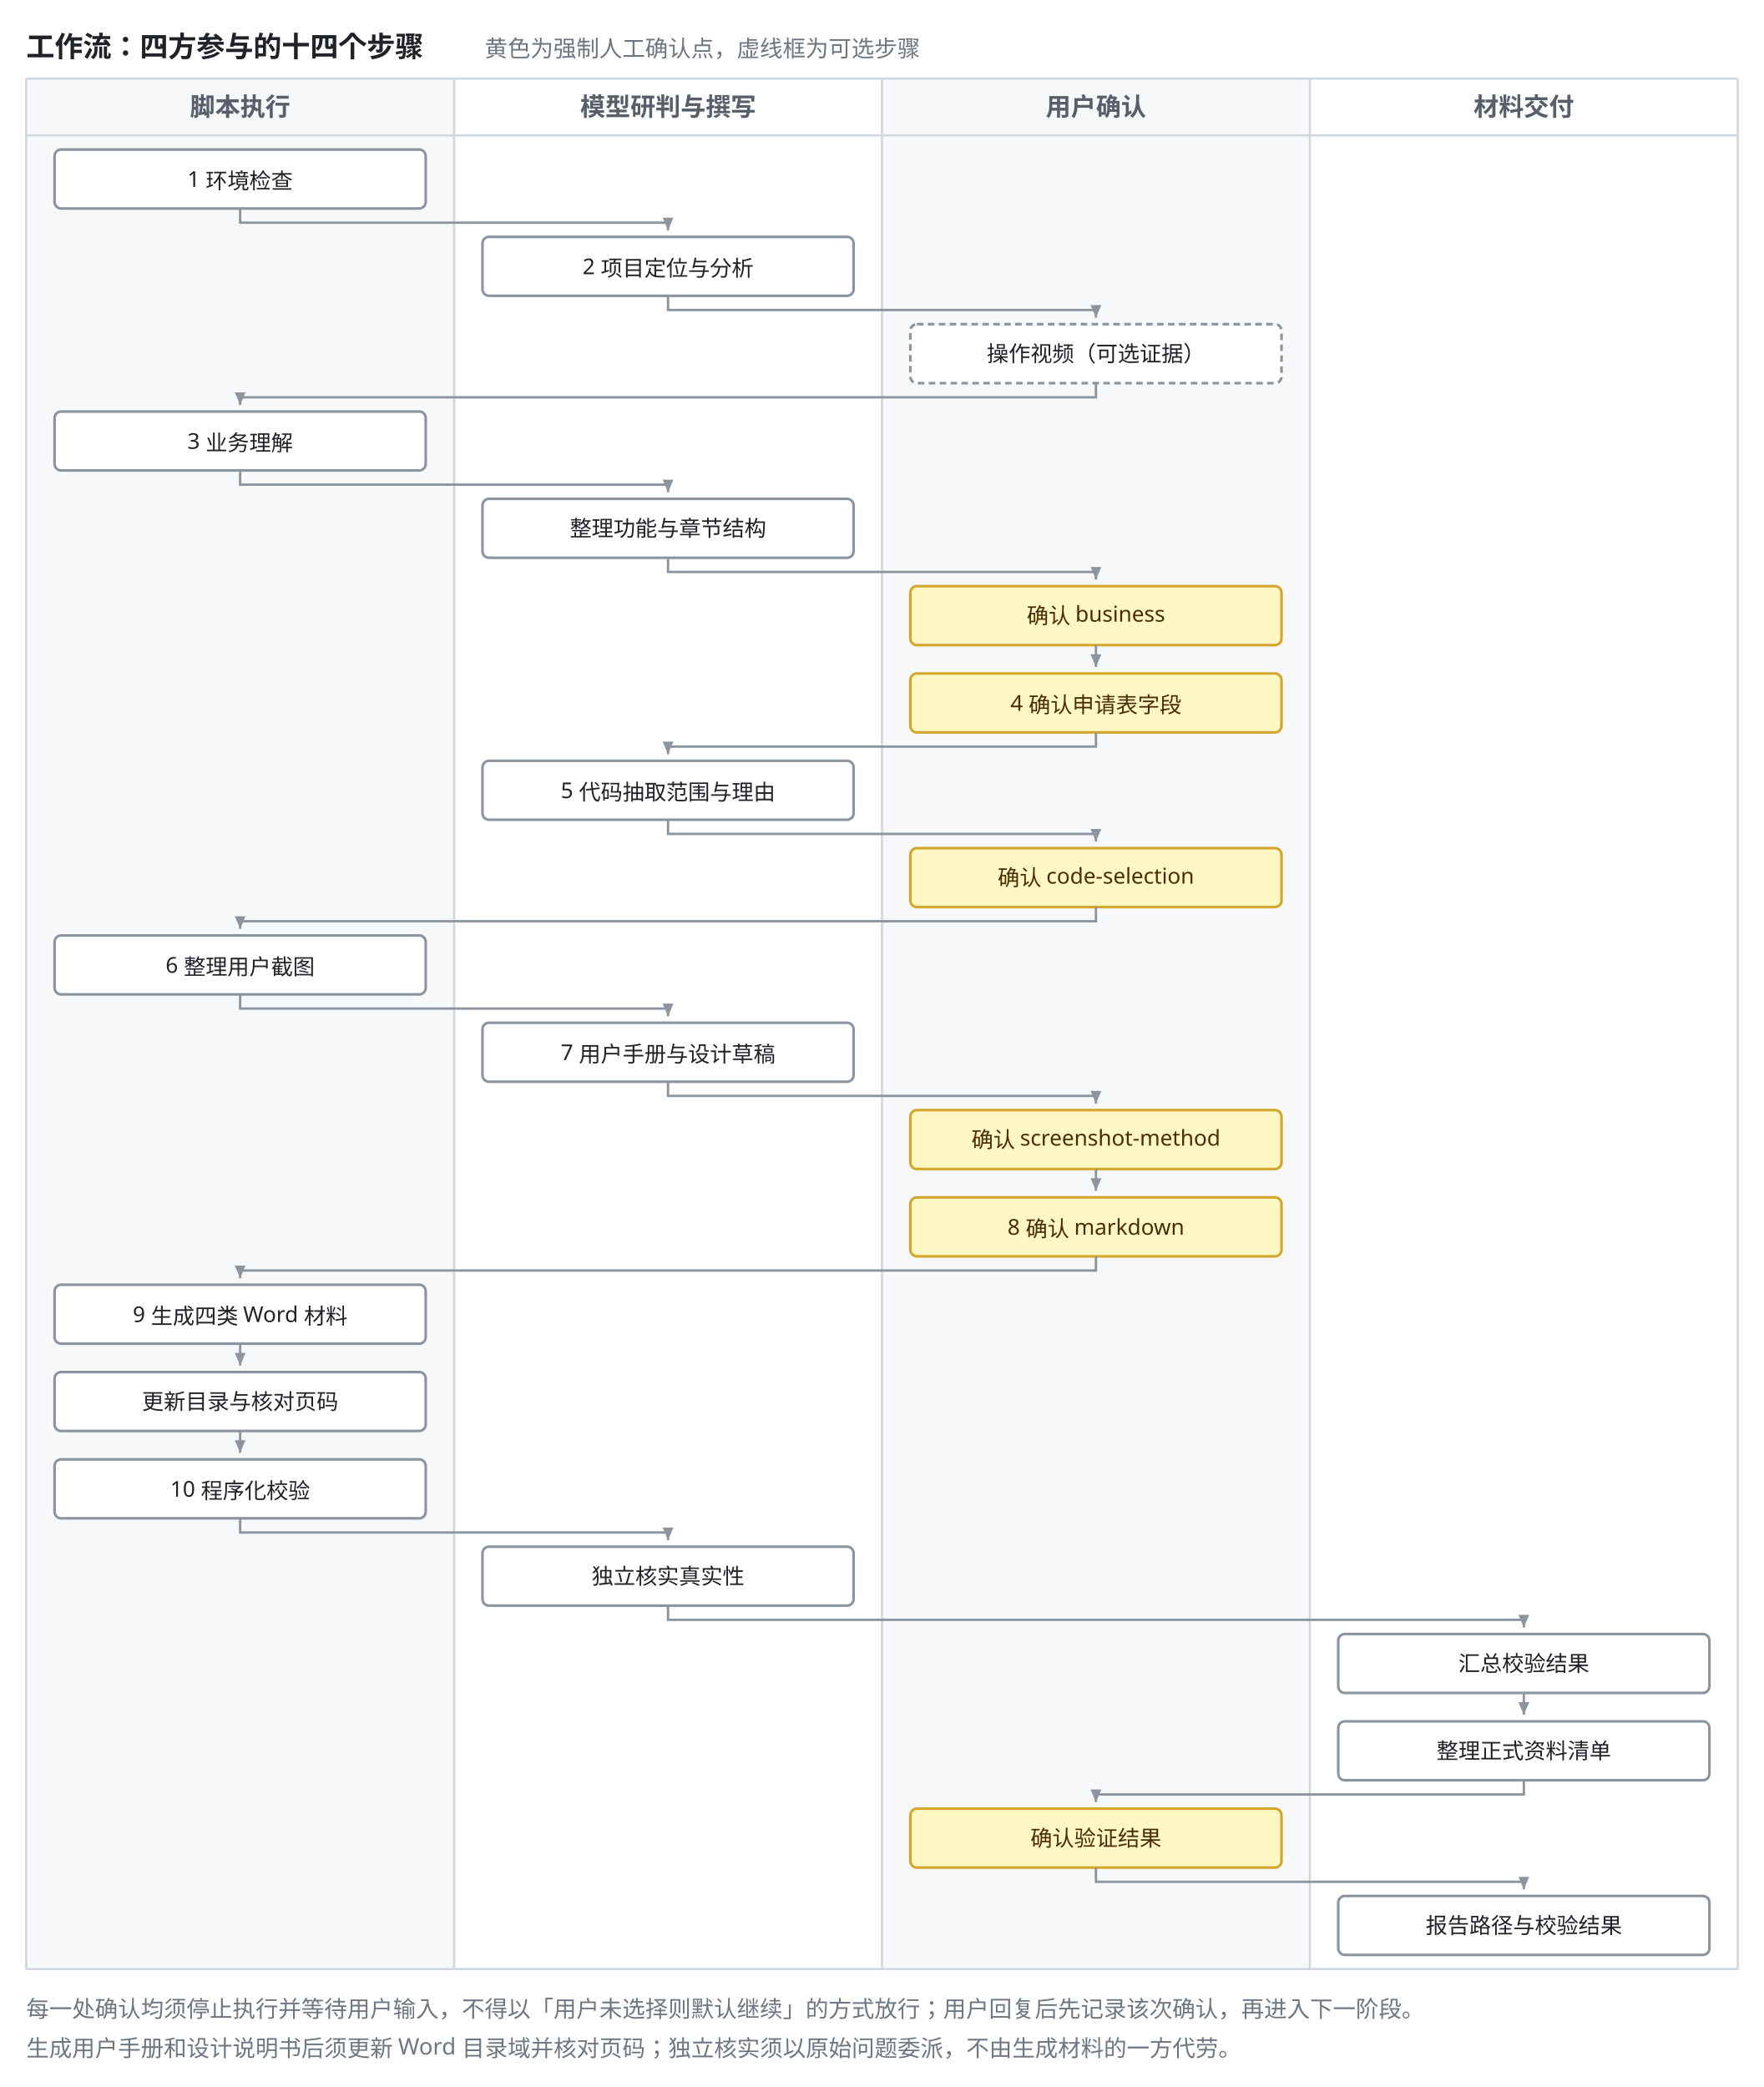
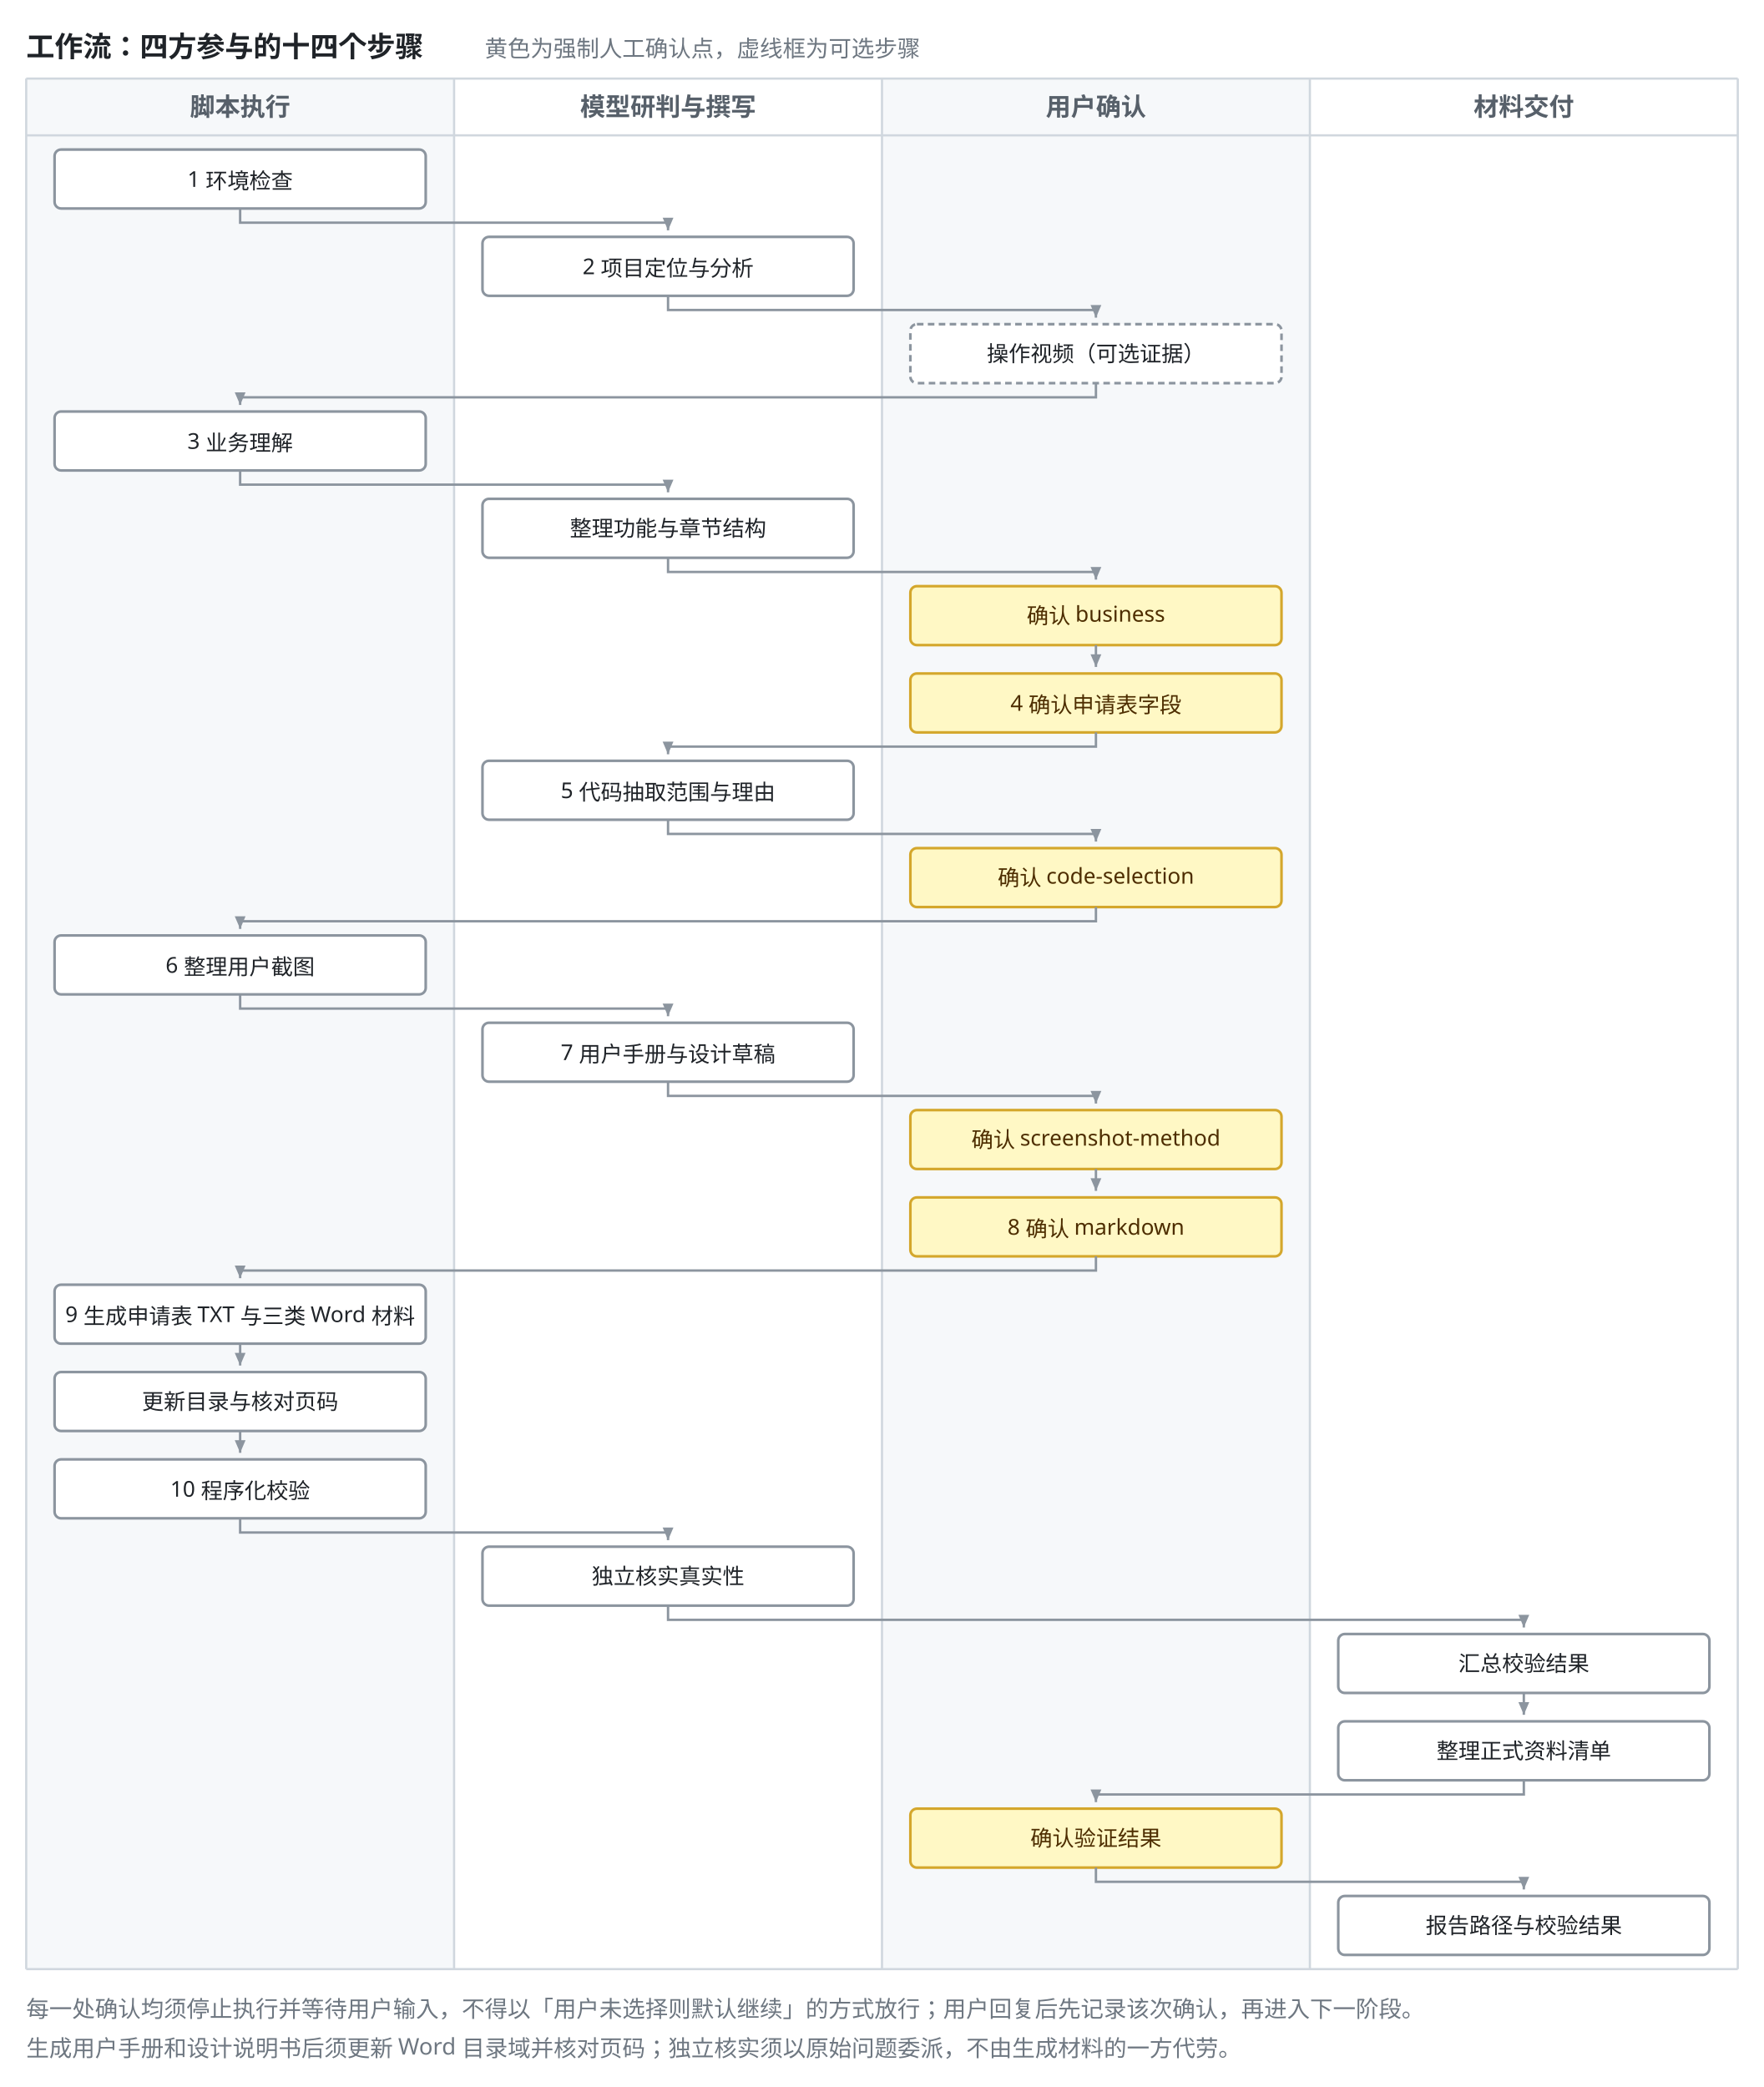
<svg xmlns="http://www.w3.org/2000/svg" viewBox="0 0 808 956" width="808" height="956" role="img" aria-label="工作流泳道图：脚本执行、模型研判与撰写、用户确认、材料交付四条泳道">
  <style>
    :root { color-scheme: light dark; }
    .bg { fill: #ffffff; }
    .lane-a { fill: #f6f8fa; }
    .lane-b { fill: #ffffff; }
    .lane-line { stroke: #d0d7de; stroke-width: 1; }
    .lane-name { fill: #57606a; font: 600 11.5px ui-sans-serif, system-ui, "PingFang SC", sans-serif; }
    .node { fill: #ffffff; stroke: #8c959f; stroke-width: 1.2; }
    .node-gate { fill: #fff8c5; stroke: #d4a72c; stroke-width: 1.2; }
    .node-opt { fill: #ffffff; stroke: #8c959f; stroke-width: 1.2; stroke-dasharray: 3 2; }
    .node-text { fill: #1f2328; font: 400 10px ui-sans-serif, system-ui, "PingFang SC", sans-serif; }
    .gate-text { fill: #4d2d00; font: 500 10px ui-sans-serif, system-ui, "PingFang SC", sans-serif; }
    .edge { stroke: #8c959f; stroke-width: 1.1; fill: none; }
    .cap { fill: #6e7781; font: 400 10.5px ui-sans-serif, system-ui, "PingFang SC", sans-serif; }
    .title { fill: #1f2328; font: 600 13px ui-sans-serif, system-ui, "PingFang SC", sans-serif; }
    @media (prefers-color-scheme: dark) {
      .bg { fill: #0d1117; }
      .lane-a { fill: #161b22; }
      .lane-b { fill: #0d1117; }
      .lane-line { stroke: #30363d; }
      .lane-name, .cap { fill: #8b949e; }
      .title { fill: #e6edf3; }
      .node { fill: #161b22; stroke: #6e7681; }
      .node-opt { fill: #161b22; stroke: #6e7681; }
      .node-gate { fill: #3b2f00; stroke: #d4a72c; }
      .node-text { fill: #e6edf3; }
      .gate-text { fill: #f0d98a; }
      .edge { stroke: #6e7681; }
    }
  </style>
  <rect class="bg" x="0" y="0" width="808" height="956" />
  <defs>
    <marker id="arrow" viewBox="0 0 8 8" refX="7" refY="4" markerWidth="6" markerHeight="6" orient="auto-start-reverse">
      <path d="M0,1 L7,4 L0,7 z" fill="#8c959f" />
    </marker>
  </defs>
  <rect class="lane-a" x="12" y="36" width="196" height="866" />
  <line class="lane-line" x1="12" y1="36" x2="12" y2="902" />
  <text class="lane-name" x="110" y="53" text-anchor="middle">脚本执行</text>
  <rect class="lane-b" x="208" y="36" width="196" height="866" />
  <line class="lane-line" x1="208" y1="36" x2="208" y2="902" />
  <text class="lane-name" x="306" y="53" text-anchor="middle">模型研判与撰写</text>
  <rect class="lane-a" x="404" y="36" width="196" height="866" />
  <line class="lane-line" x1="404" y1="36" x2="404" y2="902" />
  <text class="lane-name" x="502" y="53" text-anchor="middle">用户确认</text>
  <rect class="lane-b" x="600" y="36" width="196" height="866" />
  <line class="lane-line" x1="600" y1="36" x2="600" y2="902" />
  <text class="lane-name" x="698" y="53" text-anchor="middle">材料交付</text>
  <line class="lane-line" x1="796" y1="36" x2="796" y2="902" />
  <line class="lane-line" x1="12" y1="36" x2="796" y2="36" />
  <line class="lane-line" x1="12" y1="62" x2="796" y2="62" />
  <line class="lane-line" x1="12" y1="902" x2="796" y2="902" />
  <text class="title" x="12" y="26">工作流：四方参与的十四个步骤</text>
  <text class="cap" x="222" y="26">黄色为强制人工确认点，虚线框为可选步骤</text>
  <rect class="node" x="25.0" y="68.5" width="170" height="27" rx="3" />
  <text class="node-text" x="110.0" y="85.6" text-anchor="middle">1 环境检查</text>
  <rect class="node" x="221.0" y="108.5" width="170" height="27" rx="3" />
  <text class="node-text" x="306.0" y="125.6" text-anchor="middle">2 项目定位与分析</text>
  <rect class="node-opt" x="417.0" y="148.5" width="170" height="27" rx="3" />
  <text class="node-text" x="502.0" y="165.6" text-anchor="middle">操作视频（可选证据）</text>
  <rect class="node" x="25.0" y="188.5" width="170" height="27" rx="3" />
  <text class="node-text" x="110.0" y="205.6" text-anchor="middle">3 业务理解</text>
  <rect class="node" x="221.0" y="228.5" width="170" height="27" rx="3" />
  <text class="node-text" x="306.0" y="245.6" text-anchor="middle">整理功能与章节结构</text>
  <rect class="node-gate" x="417.0" y="268.5" width="170" height="27" rx="3" />
  <text class="gate-text" x="502.0" y="285.6" text-anchor="middle">确认 business</text>
  <rect class="node-gate" x="417.0" y="308.5" width="170" height="27" rx="3" />
  <text class="gate-text" x="502.0" y="325.6" text-anchor="middle">4 确认申请表字段</text>
  <rect class="node" x="221.0" y="348.5" width="170" height="27" rx="3" />
  <text class="node-text" x="306.0" y="365.6" text-anchor="middle">5 代码抽取范围与理由</text>
  <rect class="node-gate" x="417.0" y="388.5" width="170" height="27" rx="3" />
  <text class="gate-text" x="502.0" y="405.6" text-anchor="middle">确认 code-selection</text>
  <rect class="node" x="25.0" y="428.5" width="170" height="27" rx="3" />
  <text class="node-text" x="110.0" y="445.6" text-anchor="middle">6 整理用户截图</text>
  <rect class="node" x="221.0" y="468.5" width="170" height="27" rx="3" />
  <text class="node-text" x="306.0" y="485.6" text-anchor="middle">7 用户手册与设计草稿</text>
  <rect class="node-gate" x="417.0" y="508.5" width="170" height="27" rx="3" />
  <text class="gate-text" x="502.0" y="525.6" text-anchor="middle">确认 screenshot-method</text>
  <rect class="node-gate" x="417.0" y="548.5" width="170" height="27" rx="3" />
  <text class="gate-text" x="502.0" y="565.6" text-anchor="middle">8 确认 markdown</text>
  <rect class="node" x="25.0" y="588.5" width="170" height="27" rx="3" />
-   <text class="node-text" x="110.0" y="605.6" text-anchor="middle">9 生成四类 Word 材料</text>
+   <text class="node-text" x="110.0" y="605.6" text-anchor="middle">9 生成申请表 TXT 与三类 Word 材料</text>
  <rect class="node" x="25.0" y="628.5" width="170" height="27" rx="3" />
  <text class="node-text" x="110.0" y="645.6" text-anchor="middle">更新目录与核对页码</text>
  <rect class="node" x="25.0" y="668.5" width="170" height="27" rx="3" />
  <text class="node-text" x="110.0" y="685.6" text-anchor="middle">10 程序化校验</text>
  <rect class="node" x="221.0" y="708.5" width="170" height="27" rx="3" />
  <text class="node-text" x="306.0" y="725.6" text-anchor="middle">独立核实真实性</text>
  <rect class="node" x="613.0" y="748.5" width="170" height="27" rx="3" />
  <text class="node-text" x="698.0" y="765.6" text-anchor="middle">汇总校验结果</text>
  <rect class="node" x="613.0" y="788.5" width="170" height="27" rx="3" />
  <text class="node-text" x="698.0" y="805.6" text-anchor="middle">整理正式资料清单</text>
  <rect class="node-gate" x="417.0" y="828.5" width="170" height="27" rx="3" />
  <text class="gate-text" x="502.0" y="845.6" text-anchor="middle">确认验证结果</text>
  <rect class="node" x="613.0" y="868.5" width="170" height="27" rx="3" />
  <text class="node-text" x="698.0" y="885.6" text-anchor="middle">报告路径与校验结果</text>
  <path class="edge" d="M110.0,95.5 L110.0,102.0 L306.0,102.0 L306.0,105.5" marker-end="url(#arrow)" />
  <path class="edge" d="M306.0,135.5 L306.0,142.0 L502.0,142.0 L502.0,145.5" marker-end="url(#arrow)" />
  <path class="edge" d="M502.0,175.5 L502.0,182.0 L110.0,182.0 L110.0,185.5" marker-end="url(#arrow)" />
  <path class="edge" d="M110.0,215.5 L110.0,222.0 L306.0,222.0 L306.0,225.5" marker-end="url(#arrow)" />
  <path class="edge" d="M306.0,255.5 L306.0,262.0 L502.0,262.0 L502.0,265.5" marker-end="url(#arrow)" />
  <path class="edge" d="M502.0,295.5 L502.0,305.5" marker-end="url(#arrow)" />
  <path class="edge" d="M502.0,335.5 L502.0,342.0 L306.0,342.0 L306.0,345.5" marker-end="url(#arrow)" />
  <path class="edge" d="M306.0,375.5 L306.0,382.0 L502.0,382.0 L502.0,385.5" marker-end="url(#arrow)" />
  <path class="edge" d="M502.0,415.5 L502.0,422.0 L110.0,422.0 L110.0,425.5" marker-end="url(#arrow)" />
  <path class="edge" d="M110.0,455.5 L110.0,462.0 L306.0,462.0 L306.0,465.5" marker-end="url(#arrow)" />
  <path class="edge" d="M306.0,495.5 L306.0,502.0 L502.0,502.0 L502.0,505.5" marker-end="url(#arrow)" />
  <path class="edge" d="M502.0,535.5 L502.0,545.5" marker-end="url(#arrow)" />
  <path class="edge" d="M502.0,575.5 L502.0,582.0 L110.0,582.0 L110.0,585.5" marker-end="url(#arrow)" />
  <path class="edge" d="M110.0,615.5 L110.0,625.5" marker-end="url(#arrow)" />
  <path class="edge" d="M110.0,655.5 L110.0,665.5" marker-end="url(#arrow)" />
  <path class="edge" d="M110.0,695.5 L110.0,702.0 L306.0,702.0 L306.0,705.5" marker-end="url(#arrow)" />
  <path class="edge" d="M306.0,735.5 L306.0,742.0 L698.0,742.0 L698.0,745.5" marker-end="url(#arrow)" />
  <path class="edge" d="M698.0,775.5 L698.0,785.5" marker-end="url(#arrow)" />
  <path class="edge" d="M698.0,815.5 L698.0,822.0 L502.0,822.0 L502.0,825.5" marker-end="url(#arrow)" />
  <path class="edge" d="M502.0,855.5 L502.0,862.0 L698.0,862.0 L698.0,865.5" marker-end="url(#arrow)" />
  <text class="cap" x="12" y="924">每一处确认均须停止执行并等待用户输入，不得以「用户未选择则默认继续」的方式放行；用户回复后先记录该次确认，再进入下一阶段。</text>
  <text class="cap" x="12" y="942">生成用户手册和设计说明书后须更新 Word 目录域并核对页码；独立核实须以原始问题委派，不由生成材料的一方代劳。</text>
</svg>
